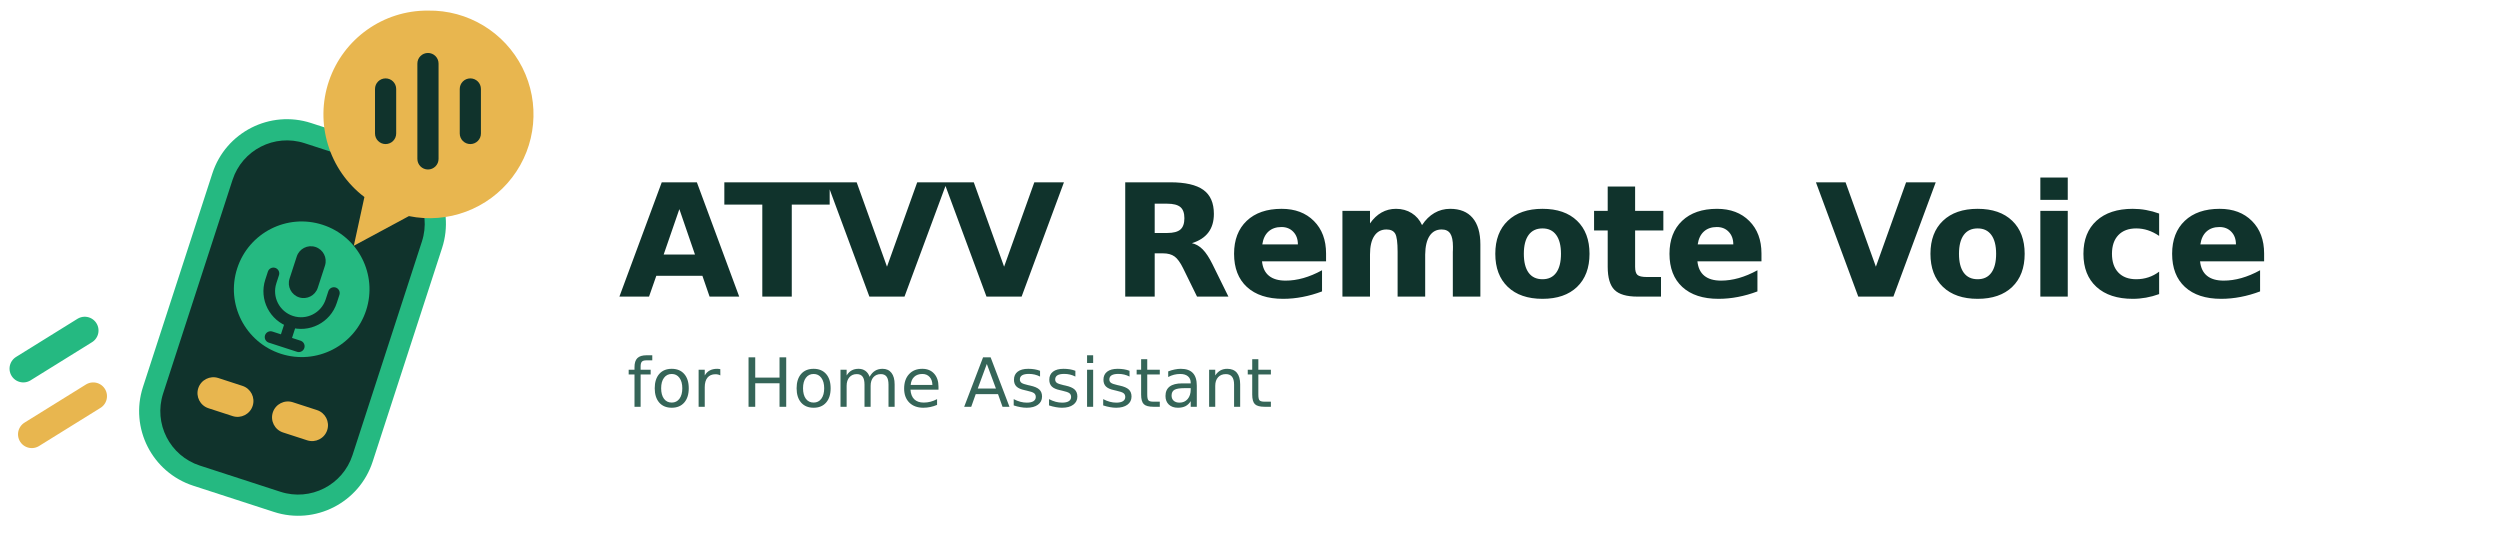
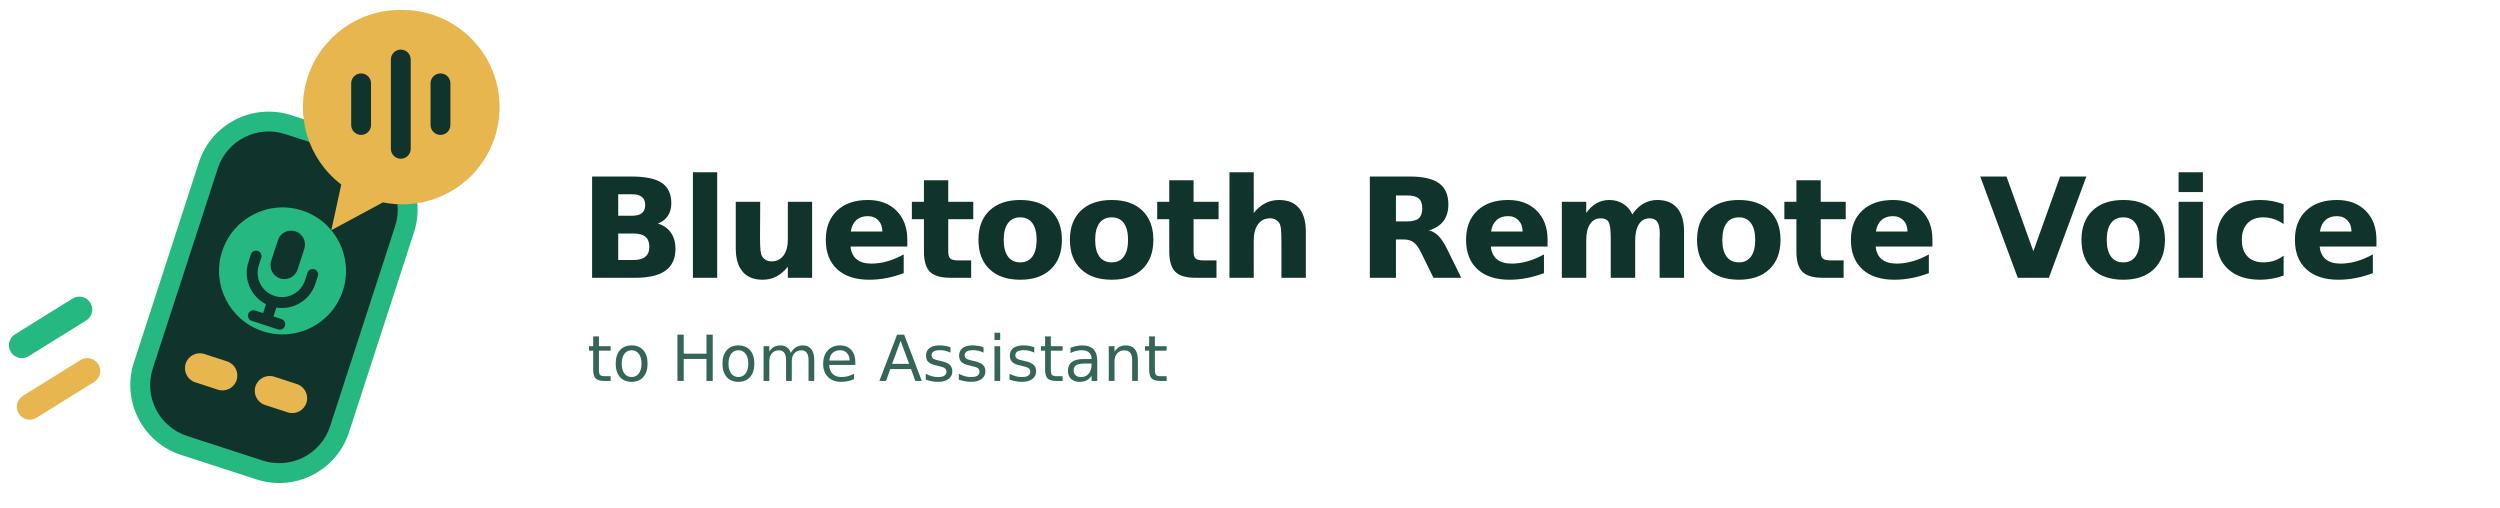
- <svg xmlns="http://www.w3.org/2000/svg" width="1180" height="256" viewBox="0 0 1180 256" role="img" aria-labelledby="logo-title logo-desc">
+ <svg xmlns="http://www.w3.org/2000/svg" width="1260" height="256" viewBox="0 0 1260 256" role="img" aria-labelledby="logo-title logo-desc">
  <svg x="0" y="0" width="256" height="256" viewBox="0 0 256 256">
    <g fill="none" stroke-linecap="round">
      <path d="M11 174l29-18" stroke="#25B981" stroke-width="13" />
      <path d="M15 205l29-18" stroke="#E8B64F" stroke-width="13" />
    </g>
    <g transform="rotate(18 139 147)">
      <rect x="82" y="60" width="114" height="180" rx="37" fill="#25B981" />
      <rect x="92" y="70" width="94" height="160" rx="27" fill="#10332C" />
      <circle cx="139" cy="136" r="32" fill="#25B981" />
      <rect x="132" y="115" width="14" height="25" rx="7" fill="#10332C" />
      <g fill="none" stroke="#10332C" stroke-width="5.5" stroke-linecap="round">
        <path d="M124 133v4a15 15 0 0 0 30 0v-4M139 152v10M132 162h14" />
      </g>
      <g fill="#E8B64F">
        <rect x="107" y="188" width="27" height="15" rx="7.5" />
        <rect x="144" y="188" width="27" height="15" rx="7.5" />
      </g>
    </g>
    <path d="M202 5a49 49 0 0 0-30 88l-5 23 26-14A49 49 0 1 0 202 5Z" fill="#E8B64F" />
    <g fill="#10332C">
      <rect x="177" y="37" width="10" height="31" rx="5" />
      <rect x="197" y="25" width="10" height="55" rx="5" />
      <rect x="217" y="37" width="10" height="31" rx="5" />
    </g>
  </svg>
-   <text x="292" y="140" fill="#10332C" font-family="Verdana, DejaVu Sans, sans-serif" font-size="74" font-weight="700" letter-spacing="-2">ATVV Remote Voice</text>
-   <text x="296" y="192" fill="#356558" font-family="Verdana, DejaVu Sans, sans-serif" font-size="32">for Home Assistant</text>
+   <text x="292" y="140" fill="#10332C" font-family="Verdana, DejaVu Sans, sans-serif" font-size="70" font-weight="700" letter-spacing="-2">Bluetooth Remote Voice</text>
+   <text x="296" y="192" fill="#356558" font-family="Verdana, DejaVu Sans, sans-serif" font-size="32">to Home Assistant</text>
</svg>
